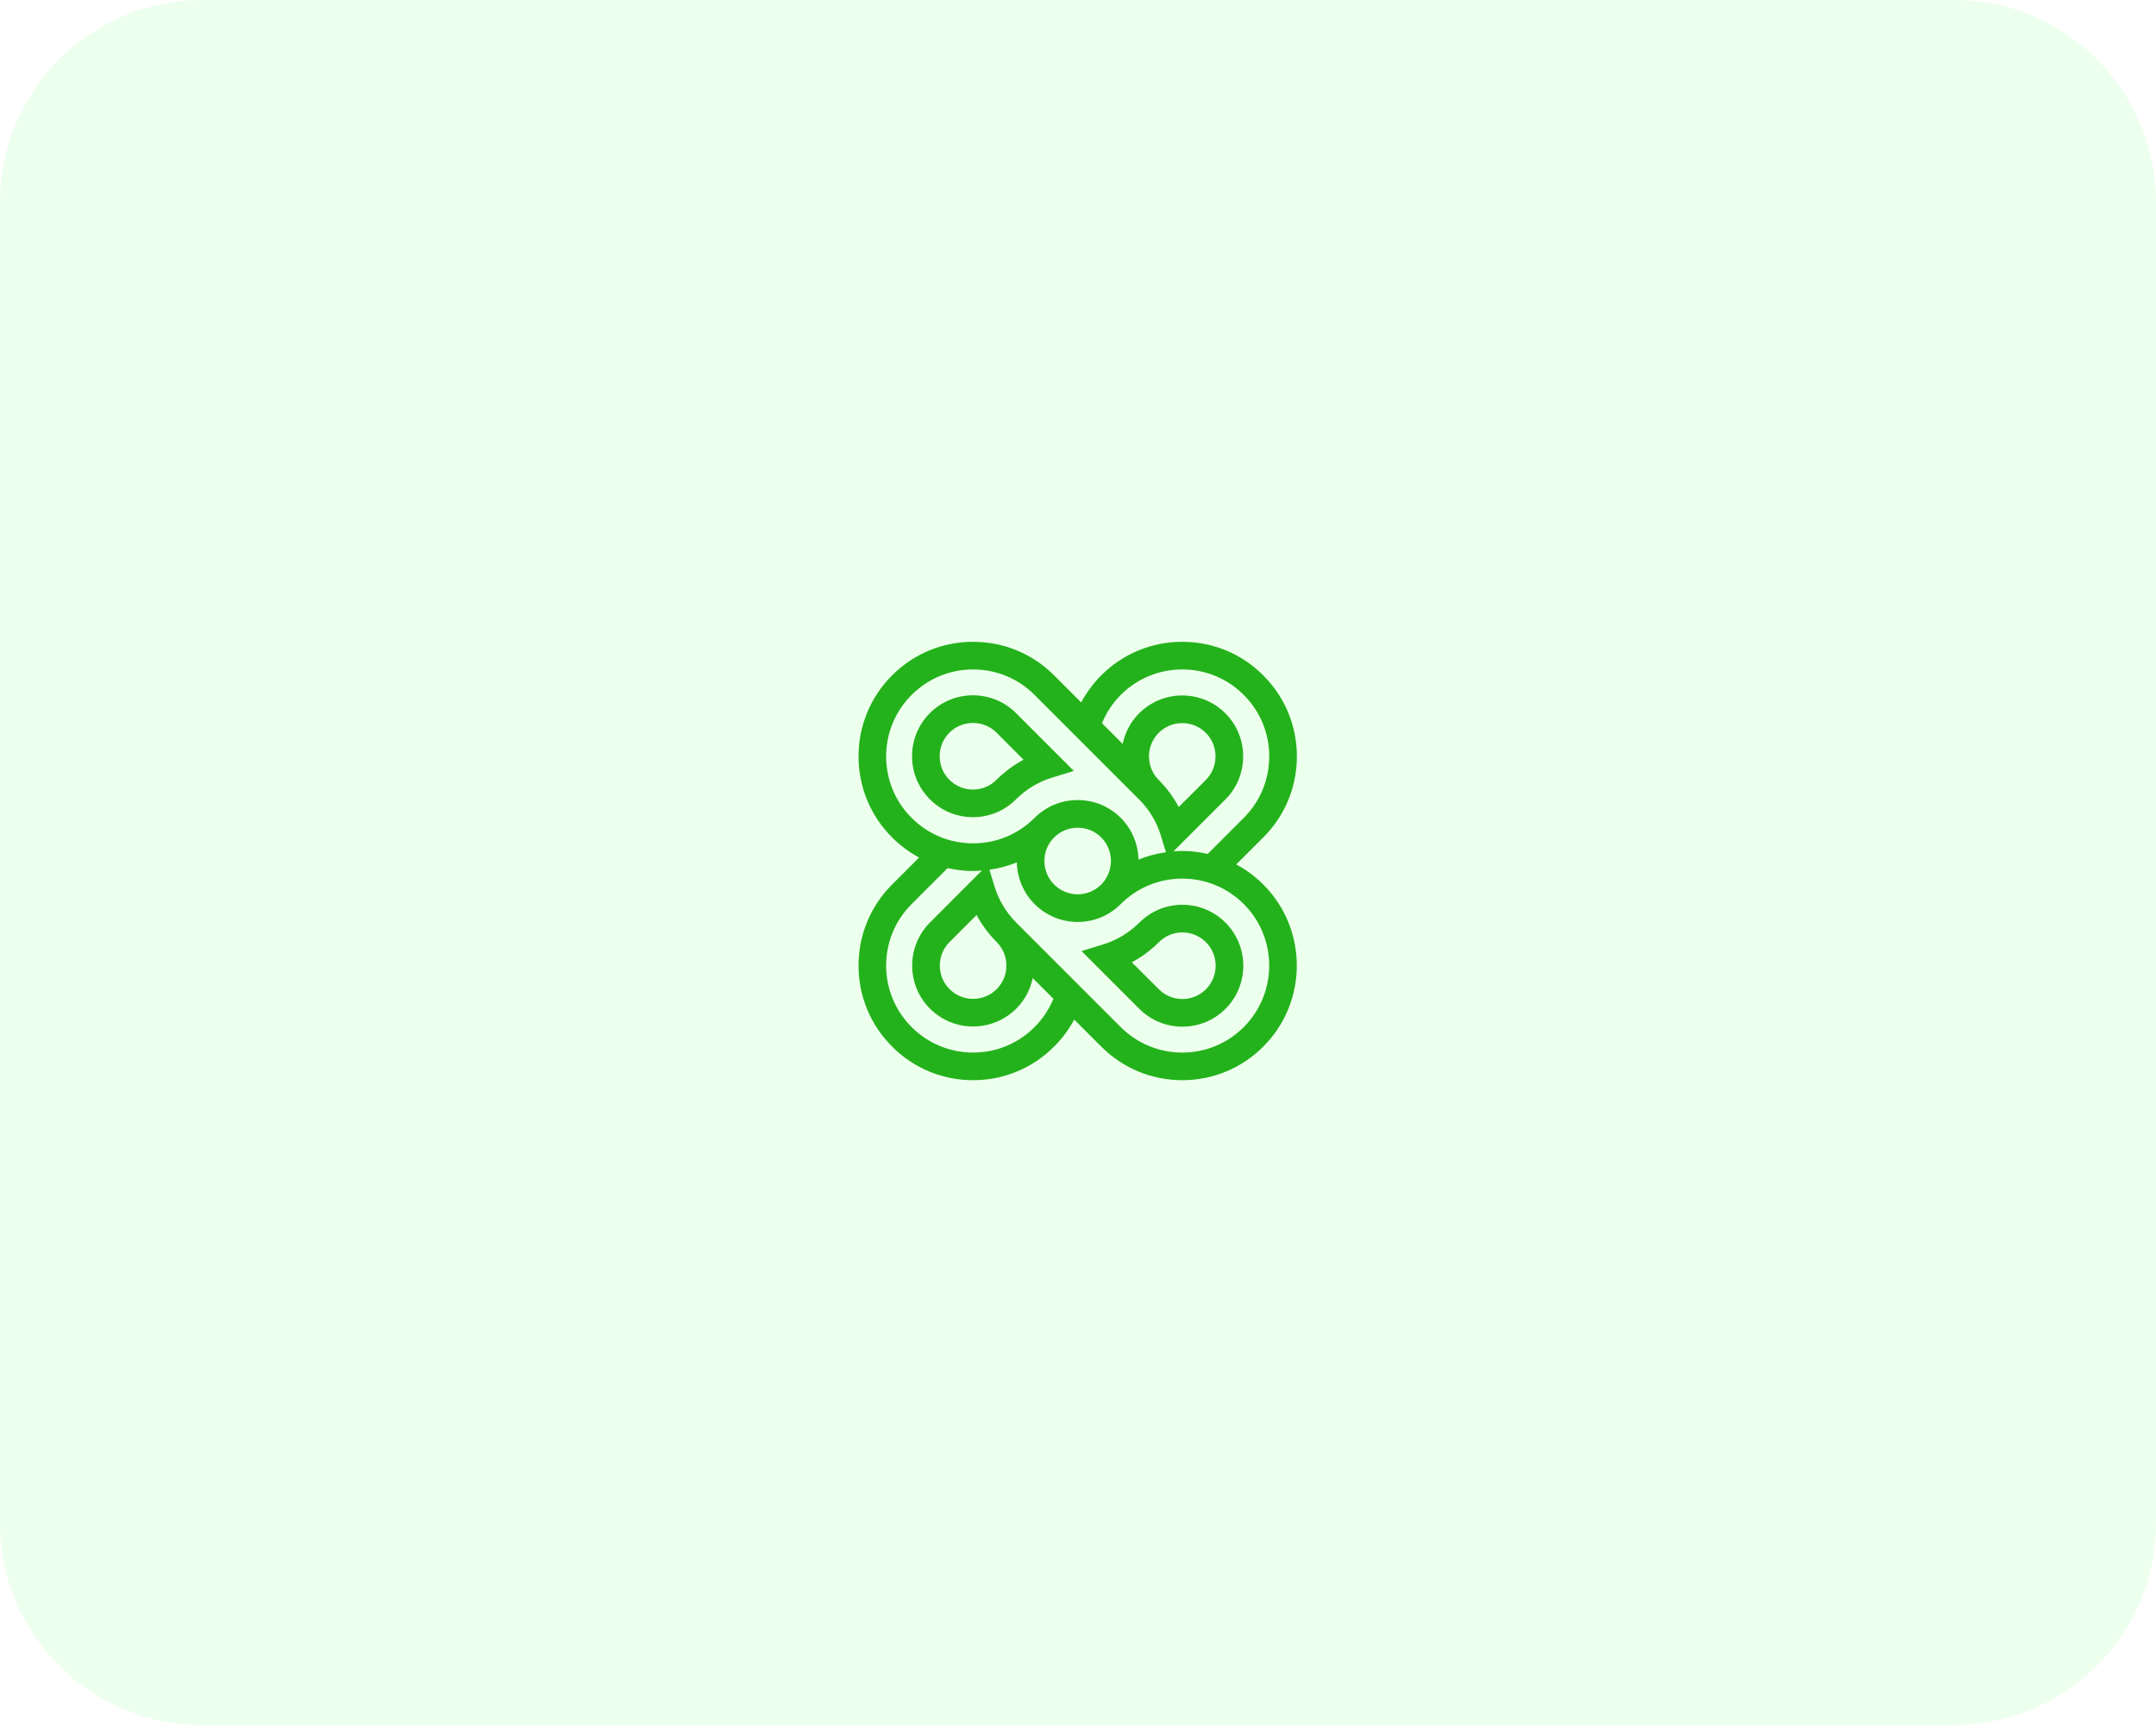
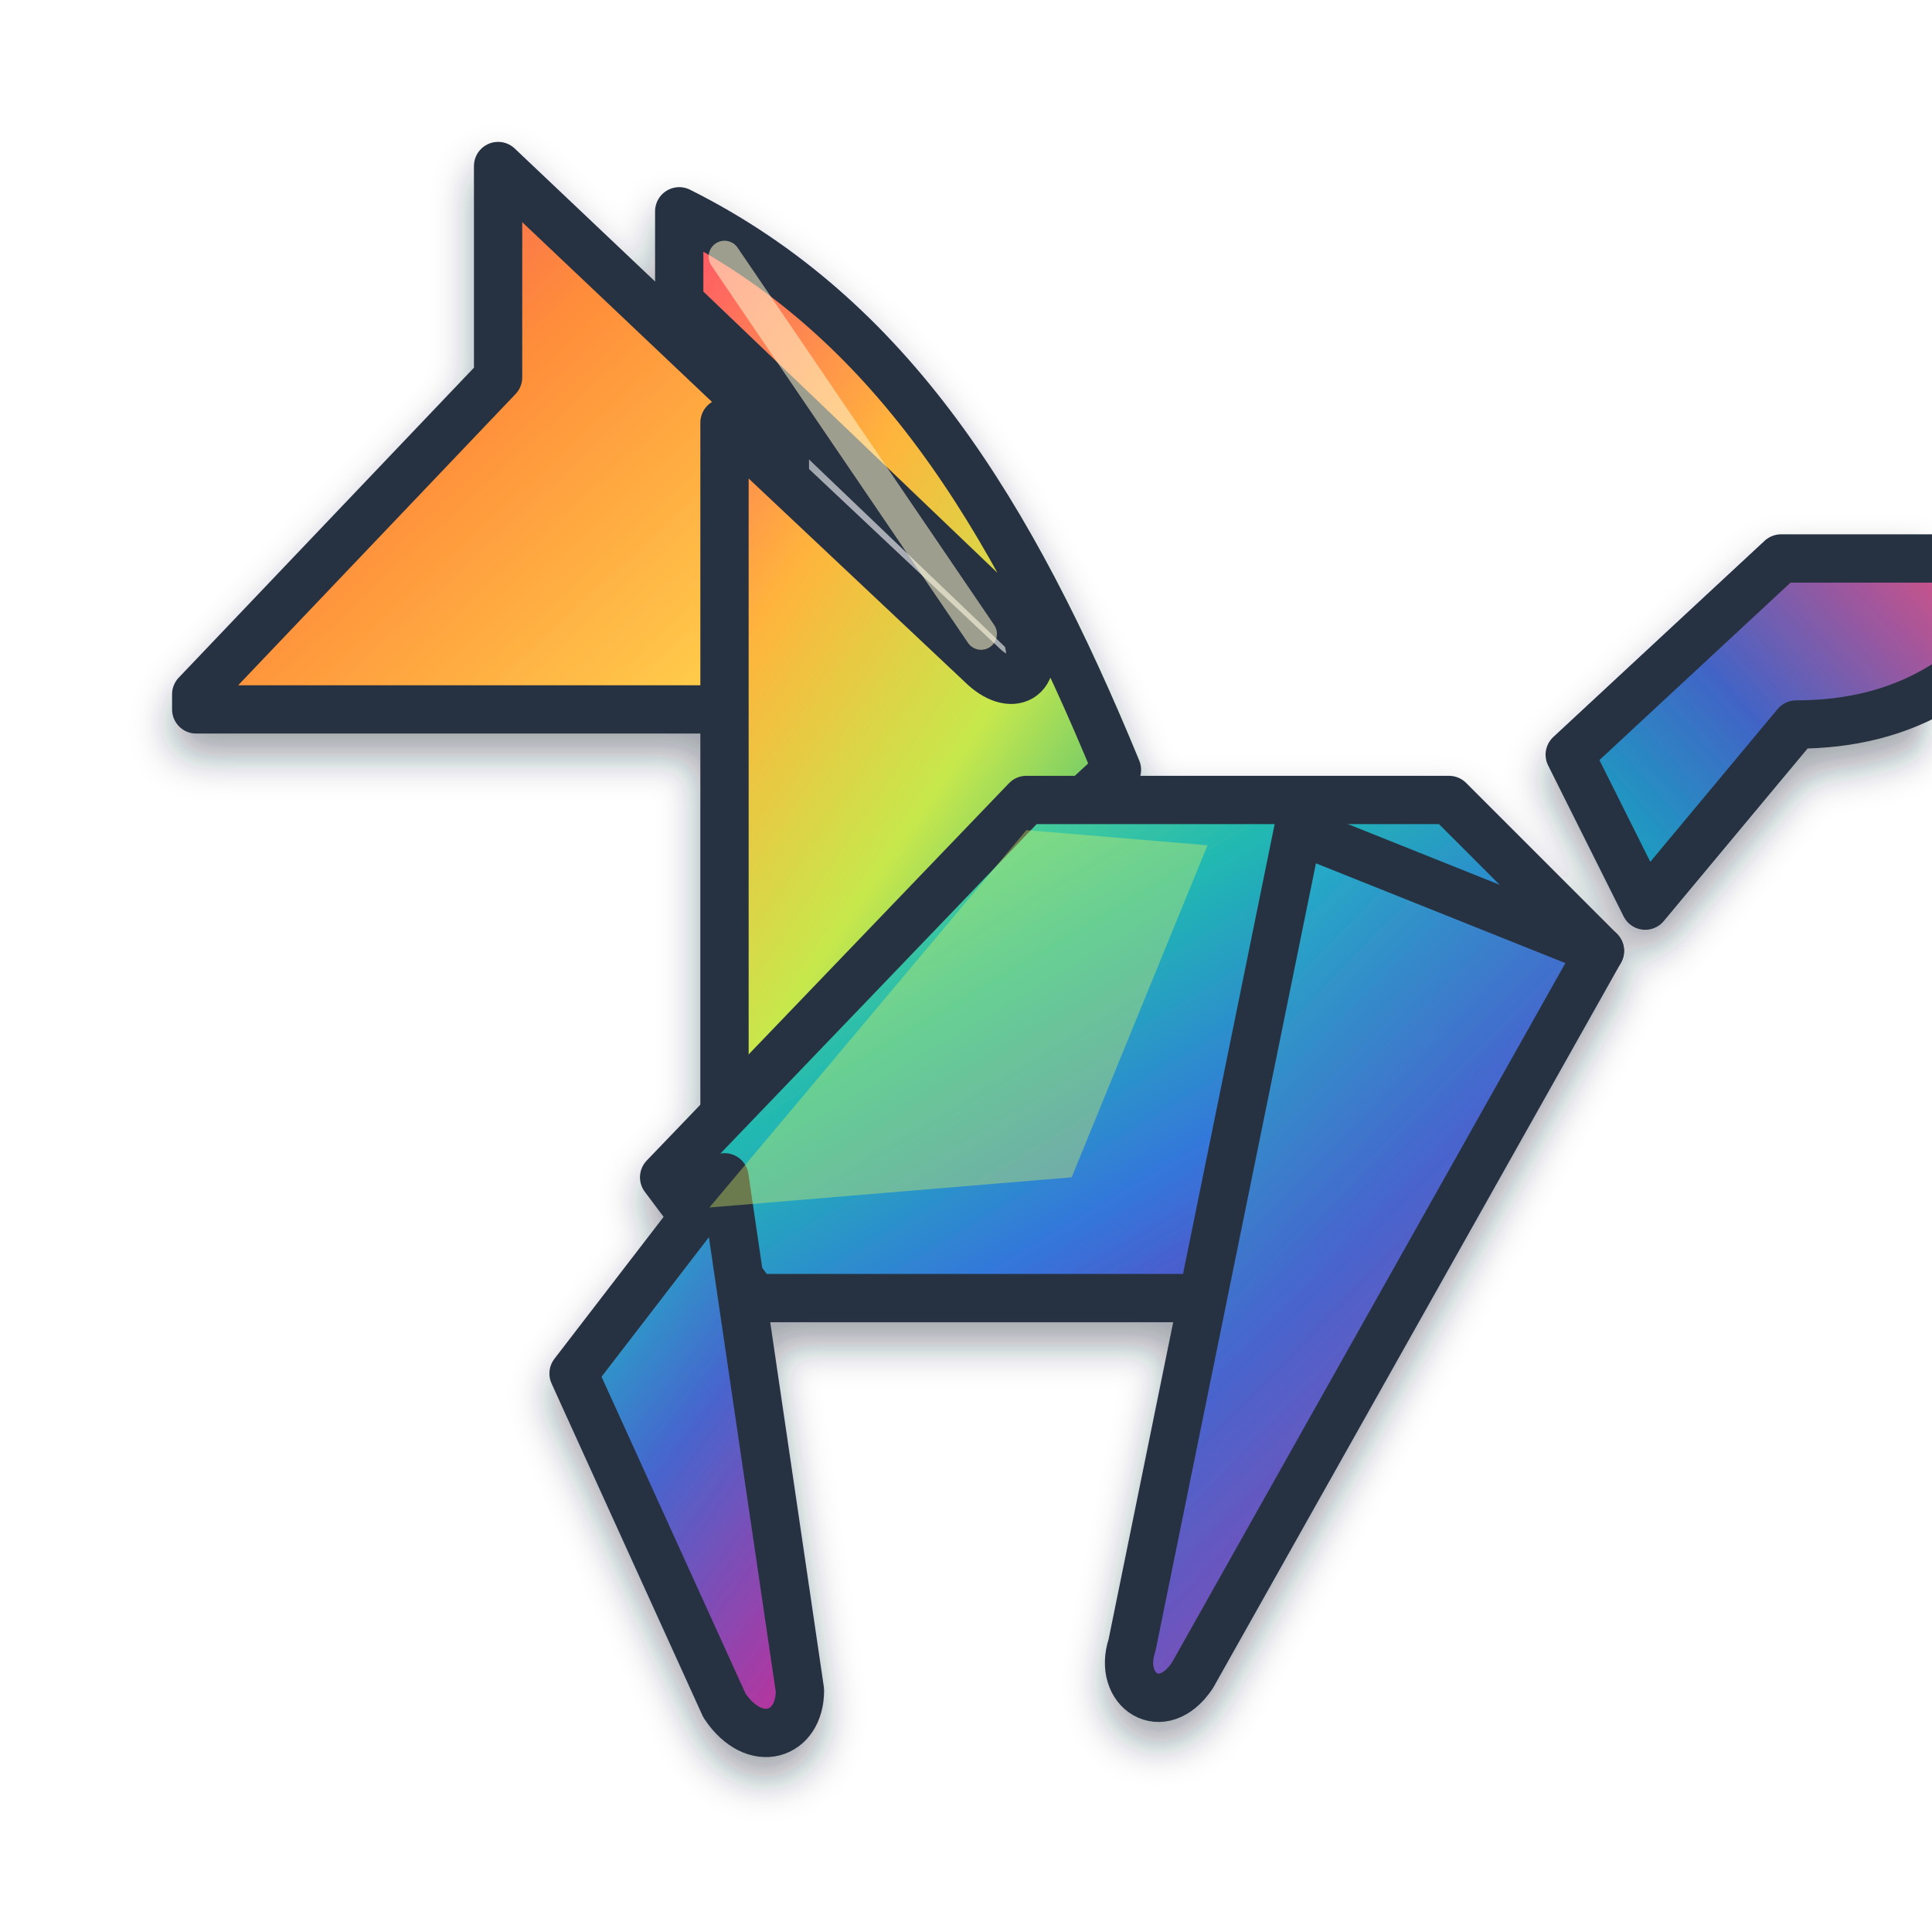
- <svg xmlns="http://www.w3.org/2000/svg" version="1.1" width="1280" height="1024" viewBox="0 0 1280 1024" xml:space="preserve">
+ <svg xmlns="http://www.w3.org/2000/svg" viewBox="0 0 128 128" role="img" aria-label="ENRG solar horse">
  <defs>
- </defs>
-   <g transform="matrix(1 0 0 1 640 512)" id="background-logo">
-     <rect style="stroke: none; stroke-width: 0; stroke-dasharray: none; stroke-linecap: butt; stroke-dashoffset: 0; stroke-linejoin: miter; stroke-miterlimit: 4; fill: rgb(237,255,237); fill-rule: nonzero; opacity: 1;" paint-order="stroke" x="-640" y="-512" rx="120" ry="120" width="1280" height="1024" />
+     <linearGradient id="warm" x1="0" y1="0" x2="1" y2="1">
+       <stop stop-color="#ef476f" />
+       <stop offset=".45" stop-color="#ff8d3a" />
+       <stop offset="1" stop-color="#ffd84d" />
+     </linearGradient>
+     <linearGradient id="mane" x1=".1" y1="0" x2=".8" y2="1">
+       <stop stop-color="#ff5a66" />
+       <stop offset=".34" stop-color="#ffb43c" />
+       <stop offset=".65" stop-color="#c7e84c" />
+       <stop offset="1" stop-color="#19ad8a" />
+     </linearGradient>
+     <linearGradient id="body" x1=".05" y1=".1" x2=".95" y2=".9">
+       <stop stop-color="#70e47f" />
+       <stop offset=".35" stop-color="#20b7b3" />
+       <stop offset=".66" stop-color="#3476db" />
+       <stop offset="1" stop-color="#752fb2" />
+     </linearGradient>
+     <linearGradient id="leg" x1=".25" y1="0" x2=".8" y2="1">
+       <stop stop-color="#1cbdc4" />
+       <stop offset=".45" stop-color="#4666ce" />
+       <stop offset="1" stop-color="#b4359f" />
+     </linearGradient>
+     <linearGradient id="tail" x1="0" y1=".8" x2="1" y2=".15">
+       <stop stop-color="#15a9c0" />
+       <stop offset=".42" stop-color="#4164c6" />
+       <stop offset="1" stop-color="#ee4d7a" />
+     </linearGradient>
+     <filter id="shadow" x="-20%" y="-20%" width="140%" height="140%">
+       <feDropShadow dx="0" dy="1.5" stdDeviation="1.3" flood-color="#162437" flood-opacity=".42" />
+     </filter>
+   </defs>
+   <g stroke="#283342" stroke-linejoin="round" stroke-width="3.2" filter="url(#shadow)">
+     <path fill="url(#warm)" d="M13 46 33 25V11l19 18v18H13Z" />
+     <path fill="url(#mane)" d="M45 14c14 7 22 20 29 37L48 75V28l17 16c2 2 4 1 3-2L45 20Z" />
+     <path fill="url(#body)" d="m44 78 24-25h28l10 10-16 23H50Z" />
+     <path fill="url(#leg)" d="m86 55 20 8-27 48c-2 3-5 1-4-2Z" />
+     <path fill="url(#leg)" d="m48 78 5 34c0 3-3 4-5 1L38 91Z" />
+     <path fill="url(#tail)" d="m104 50 14-13h18c-4 8-10 11-17 11l-10 12Z" />
  </g>
-   <g transform="matrix(1.921154 0 0 1.921154 639.8243 511.1096)" id="logo-logo">
-     <g style="" paint-order="stroke">
-       <g transform="matrix(0.525069 0 0 -0.525069 0 0)">
-         <path style="stroke: none; stroke-width: 1; stroke-dasharray: none; stroke-linecap: butt; stroke-dashoffset: 0; stroke-linejoin: miter; stroke-miterlimit: 10; fill: rgb(35,178,27); fill-rule: nonzero; opacity: 1;" paint-order="stroke" transform=" translate(-426.592, -1953.925)" d="M 519.898 1951.91 L 535.793 1967.8 C 548.555 1980.51 555.582 1997.46 555.582 2015.49 C 555.582 2033.5 548.555 2050.44 535.793 2063.16 C 523.074 2075.92 506.137 2082.91 488.125 2082.91 C 470.133 2082.91 453.188 2075.92 440.426 2063.16 C 435.754 2058.44 431.77 2053.09 428.637 2047.23 L 412.711 2063.16 C 399.961 2075.92 383.047 2082.91 365.016 2082.91 C 347.016 2082.91 330.063 2075.92 317.348 2063.16 C 304.633 2050.44 297.602 2033.5 297.602 2015.49 C 297.602 1997.46 304.633 1980.51 317.348 1967.8 C 322.102 1963.05 327.473 1959.06 333.242 1955.97 L 317.348 1940.08 C 304.633 1927.37 297.602 1910.42 297.602 1892.38 C 297.602 1874.34 304.633 1857.44 317.348 1844.73 C 330.063 1831.96 347.016 1824.94 365.016 1824.94 C 383.047 1824.94 399.996 1831.96 412.711 1844.73 C 417.438 1849.39 421.406 1854.79 424.535 1860.61 L 440.426 1844.73 C 453.188 1831.96 470.133 1824.94 488.125 1824.94 C 506.137 1824.94 523.074 1831.96 535.824 1844.73 C 562.113 1871.01 562.113 1913.79 535.824 1940.08 C 531.031 1944.84 525.668 1948.82 519.898 1951.91 M 451.918 2051.66 C 461.602 2061.33 474.473 2066.65 488.125 2066.65 C 501.781 2066.65 514.664 2061.33 524.336 2051.66 C 534.004 2041.99 539.32 2029.15 539.32 2015.49 C 539.32 2001.8 534.004 1988.96 524.336 1979.3 L 503.125 1958.09 C 498.246 1959.17 493.242 1959.84 488.125 1959.84 C 486.379 1959.84 484.629 1959.7 482.93 1959.6 L 513.484 1990.13 C 520.27 1996.89 523.965 2005.91 523.965 2015.49 C 523.965 2025.04 520.27 2034.06 513.484 2040.86 C 506.695 2047.59 497.715 2051.34 488.125 2051.34 C 478.539 2051.34 469.563 2047.59 462.77 2040.86 C 457.652 2035.74 454.453 2029.43 453.063 2022.81 L 440.879 2035.01 C 443.438 2041.18 447.172 2046.91 451.918 2051.66 M 474.27 2001.6 C 466.633 2009.28 466.633 2021.71 474.27 2029.36 C 477.969 2033.06 482.891 2035.07 488.125 2035.07 C 493.375 2035.07 498.285 2033.06 501.984 2029.36 C 505.684 2025.66 507.703 2020.7 507.703 2015.49 C 507.703 2010.26 505.684 2005.34 501.984 2001.6 L 486.055 1985.71 C 482.93 1991.52 478.988 1996.93 474.27 2001.6 M 328.852 1979.3 C 319.18 1988.93 313.852 2001.8 313.852 2015.49 C 313.852 2029.19 319.18 2042.03 328.852 2051.66 C 338.52 2061.33 351.359 2066.65 365.016 2066.65 C 378.707 2066.65 391.539 2061.33 401.211 2051.66 L 462.742 1990.13 L 462.77 1990.13 C 468.668 1984.25 473.059 1976.93 475.492 1969.02 L 478.539 1959.06 C 472.973 1958.3 467.523 1956.87 462.363 1954.75 C 462.156 1963.64 458.711 1972.51 451.918 1979.3 C 445.188 1986.08 436.156 1989.78 426.566 1989.78 C 416.984 1989.78 408.004 1986.08 401.211 1979.3 C 391.539 1969.63 378.707 1964.31 365.016 1964.31 C 351.359 1964.31 338.52 1969.63 328.852 1979.3 M 446.148 1953.94 C 446.148 1948.94 444.242 1943.9 440.426 1940.08 C 436.73 1936.38 431.801 1934.3 426.566 1934.3 C 421.324 1934.3 416.41 1936.38 412.711 1940.08 C 405.074 1947.73 405.074 1960.16 412.711 1967.8 C 416.41 1971.49 421.324 1973.52 426.566 1973.52 C 431.801 1973.52 436.73 1971.49 440.426 1967.8 C 444.242 1963.98 446.148 1958.95 446.148 1953.94 M 401.211 1856.18 C 391.539 1846.52 378.707 1841.19 365.016 1841.19 C 351.359 1841.19 338.52 1846.55 328.852 1856.18 C 319.18 1865.85 313.852 1878.69 313.852 1892.38 C 313.852 1906.08 319.18 1918.91 328.852 1928.58 L 350.016 1949.75 C 354.902 1948.66 359.934 1948.04 365.016 1948.04 C 366.762 1948.04 368.512 1948.17 370.211 1948.3 L 339.664 1917.74 C 325.676 1903.76 325.676 1881 339.664 1867.02 C 346.445 1860.29 355.461 1856.55 365.016 1856.55 C 374.602 1856.55 383.617 1860.29 390.41 1867.02 C 395.406 1872.02 398.699 1878.24 400.113 1885.03 L 412.309 1872.84 C 409.75 1866.66 406 1860.98 401.211 1856.18 M 378.906 1906.23 C 382.609 1902.54 384.629 1897.63 384.629 1892.38 C 384.629 1887.13 382.609 1882.22 378.906 1878.54 C 375.203 1874.83 370.258 1872.8 365.016 1872.8 C 359.816 1872.8 354.855 1874.83 351.156 1878.54 C 343.52 1886.17 343.52 1898.59 351.156 1906.23 L 367.078 1922.17 C 370.211 1916.31 374.195 1910.95 378.906 1906.23 M 524.336 1856.18 C 514.664 1846.52 501.781 1841.19 488.125 1841.19 C 474.473 1841.19 461.602 1846.52 451.918 1856.18 L 390.359 1917.74 C 384.473 1923.63 380.082 1930.93 377.68 1938.87 L 374.633 1948.78 C 380.215 1949.59 385.613 1951.02 390.766 1953.13 C 390.98 1944.22 394.43 1935.37 401.211 1928.58 C 408.004 1921.8 417.016 1918.06 426.566 1918.06 C 436.156 1918.06 445.188 1921.8 451.918 1928.58 C 461.602 1938.26 474.473 1943.57 488.125 1943.57 C 501.781 1943.57 514.664 1938.26 524.336 1928.58 C 544.281 1908.64 544.281 1876.17 524.336 1856.18" stroke-linecap="round" />
-       </g>
-       <g transform="matrix(0.525069 0 0 -0.525069 26.17767 32.354)">
-         <path style="stroke: none; stroke-width: 1; stroke-dasharray: none; stroke-linecap: butt; stroke-dashoffset: 0; stroke-linejoin: miter; stroke-miterlimit: 10; fill: rgb(35,178,27); fill-rule: nonzero; opacity: 1;" paint-order="stroke" transform=" translate(-476.3659, -1892.405)" d="M 488.125 1928.26 C 478.539 1928.26 469.563 1924.52 462.77 1917.74 C 456.84 1911.85 449.563 1907.42 441.691 1904.98 L 428.762 1901.04 L 462.77 1867.02 C 469.563 1860.25 478.539 1856.55 488.125 1856.55 C 497.715 1856.55 506.695 1860.25 513.484 1867.02 C 527.465 1881 527.465 1903.76 513.484 1917.74 C 506.695 1924.52 497.715 1928.26 488.125 1928.26 z M 501.984 1878.54 C 498.285 1874.83 493.375 1872.8 488.125 1872.8 C 482.891 1872.8 477.969 1874.83 474.27 1878.54 L 458.34 1894.41 C 464.195 1897.55 469.563 1901.53 474.27 1906.23 C 477.969 1909.93 482.891 1912 488.125 1912 C 493.375 1912 498.285 1909.93 501.984 1906.23 C 509.617 1898.59 509.617 1886.17 501.984 1878.54" stroke-linecap="round" />
-       </g>
-       <g transform="matrix(0.525069 0 0 -0.525069 -26.19932 -32.37024)">
-         <path style="stroke: none; stroke-width: 1; stroke-dasharray: none; stroke-linecap: butt; stroke-dashoffset: 0; stroke-linejoin: miter; stroke-miterlimit: 10; fill: rgb(35,178,27); fill-rule: nonzero; opacity: 1;" paint-order="stroke" transform=" translate(-376.7735, -2015.48)" d="M 390.359 1990.13 C 396.293 1996.04 403.613 2000.47 411.449 2002.85 L 424.371 2006.85 L 390.359 2040.86 C 383.617 2047.59 374.602 2051.34 365.016 2051.34 C 355.461 2051.34 346.445 2047.59 339.664 2040.86 C 332.922 2034.06 329.176 2025.08 329.176 2015.49 C 329.176 2005.91 332.922 1996.89 339.703 1990.13 C 346.445 1983.36 355.461 1979.62 365.016 1979.62 C 374.602 1979.62 383.617 1983.36 390.359 1990.13 z M 345.422 2015.49 C 345.422 2020.73 347.465 2025.66 351.156 2029.36 C 354.855 2033.06 359.816 2035.07 365.016 2035.07 C 370.258 2035.07 375.203 2033.06 378.906 2029.36 L 394.801 2013.42 C 388.98 2010.3 383.617 2006.31 378.906 2001.64 C 375.172 1997.9 370.258 1995.87 365.016 1995.87 C 359.816 1995.87 354.902 1997.9 351.156 2001.6 C 347.465 2005.3 345.422 2010.26 345.422 2015.49" stroke-linecap="round" />
-       </g>
-     </g>
-   </g>
+   <path d="m47 80 21-25 12 1-9 22Z" fill="#d9f260" opacity=".38" />
+   <path d="m48 17 17 25" fill="none" stroke="#fff6cc" stroke-linecap="round" stroke-opacity=".55" stroke-width="2.1" />
</svg>
